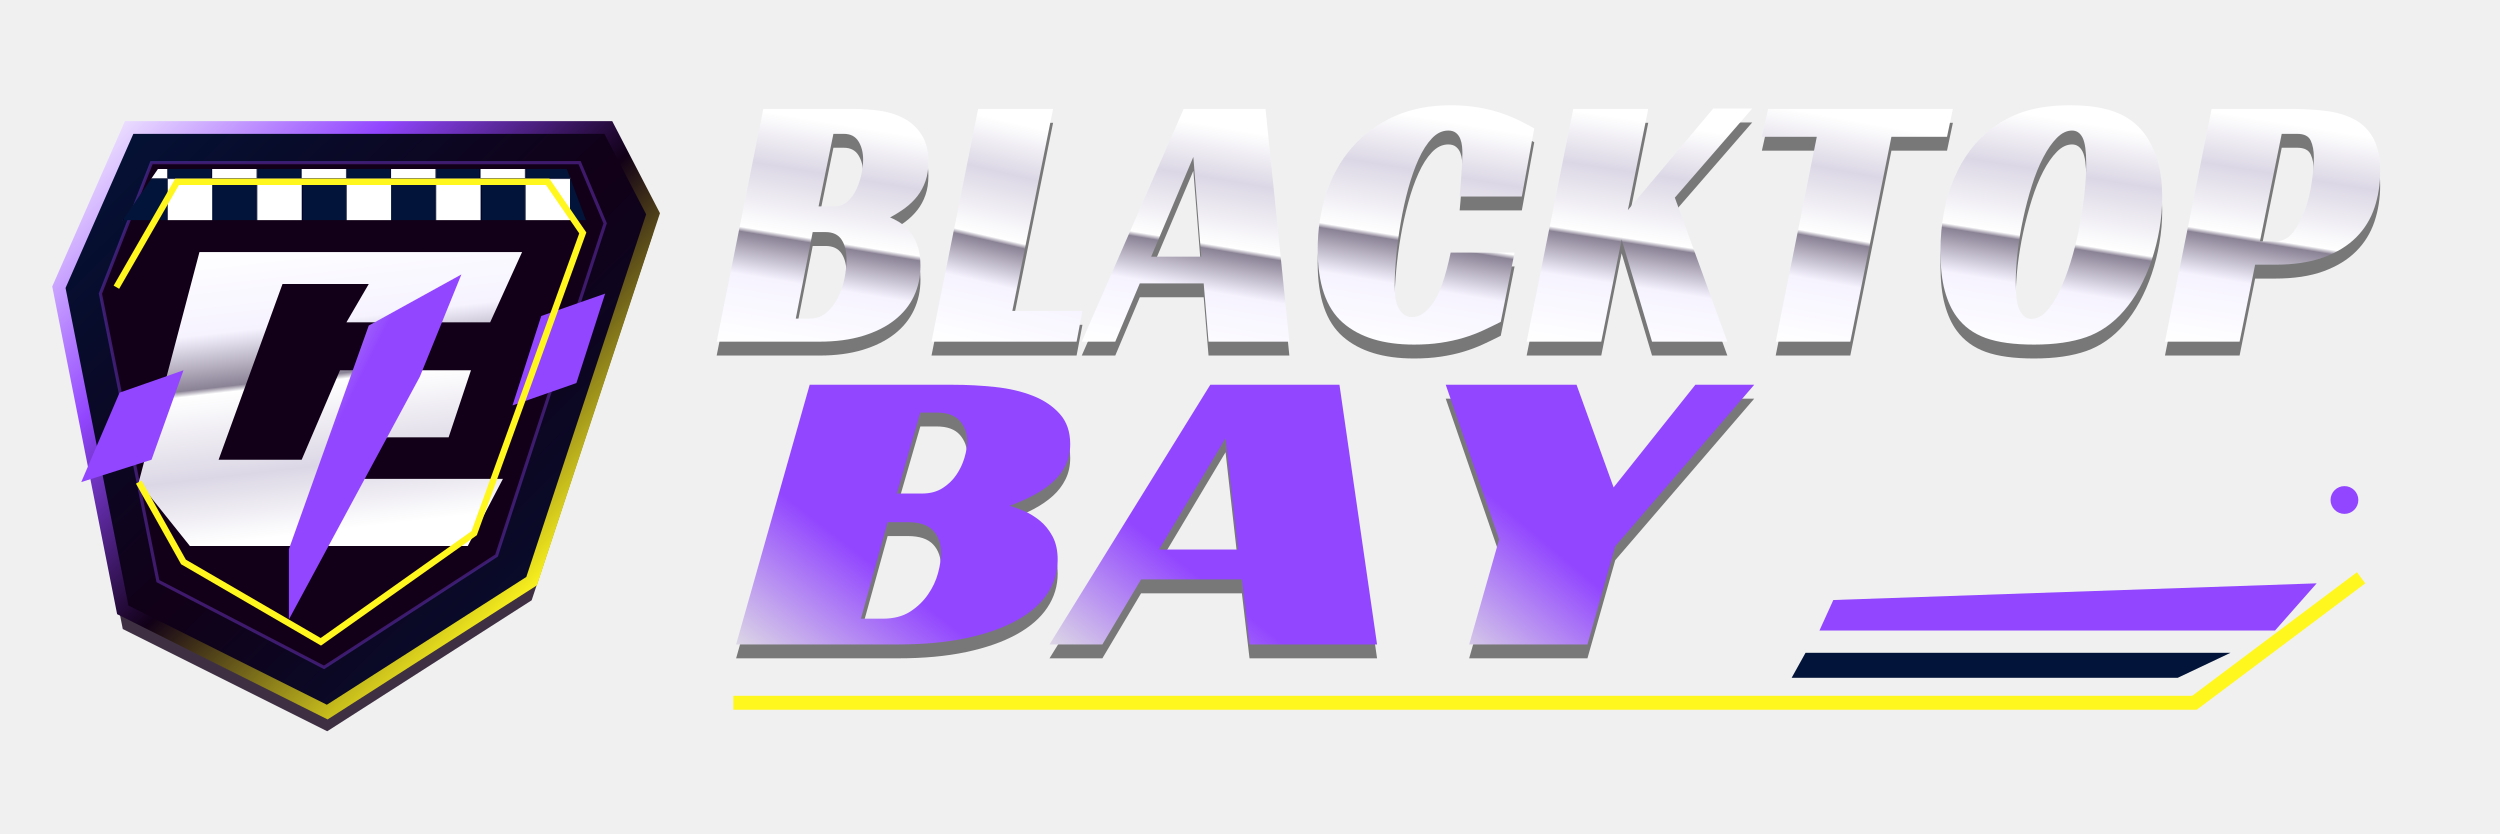
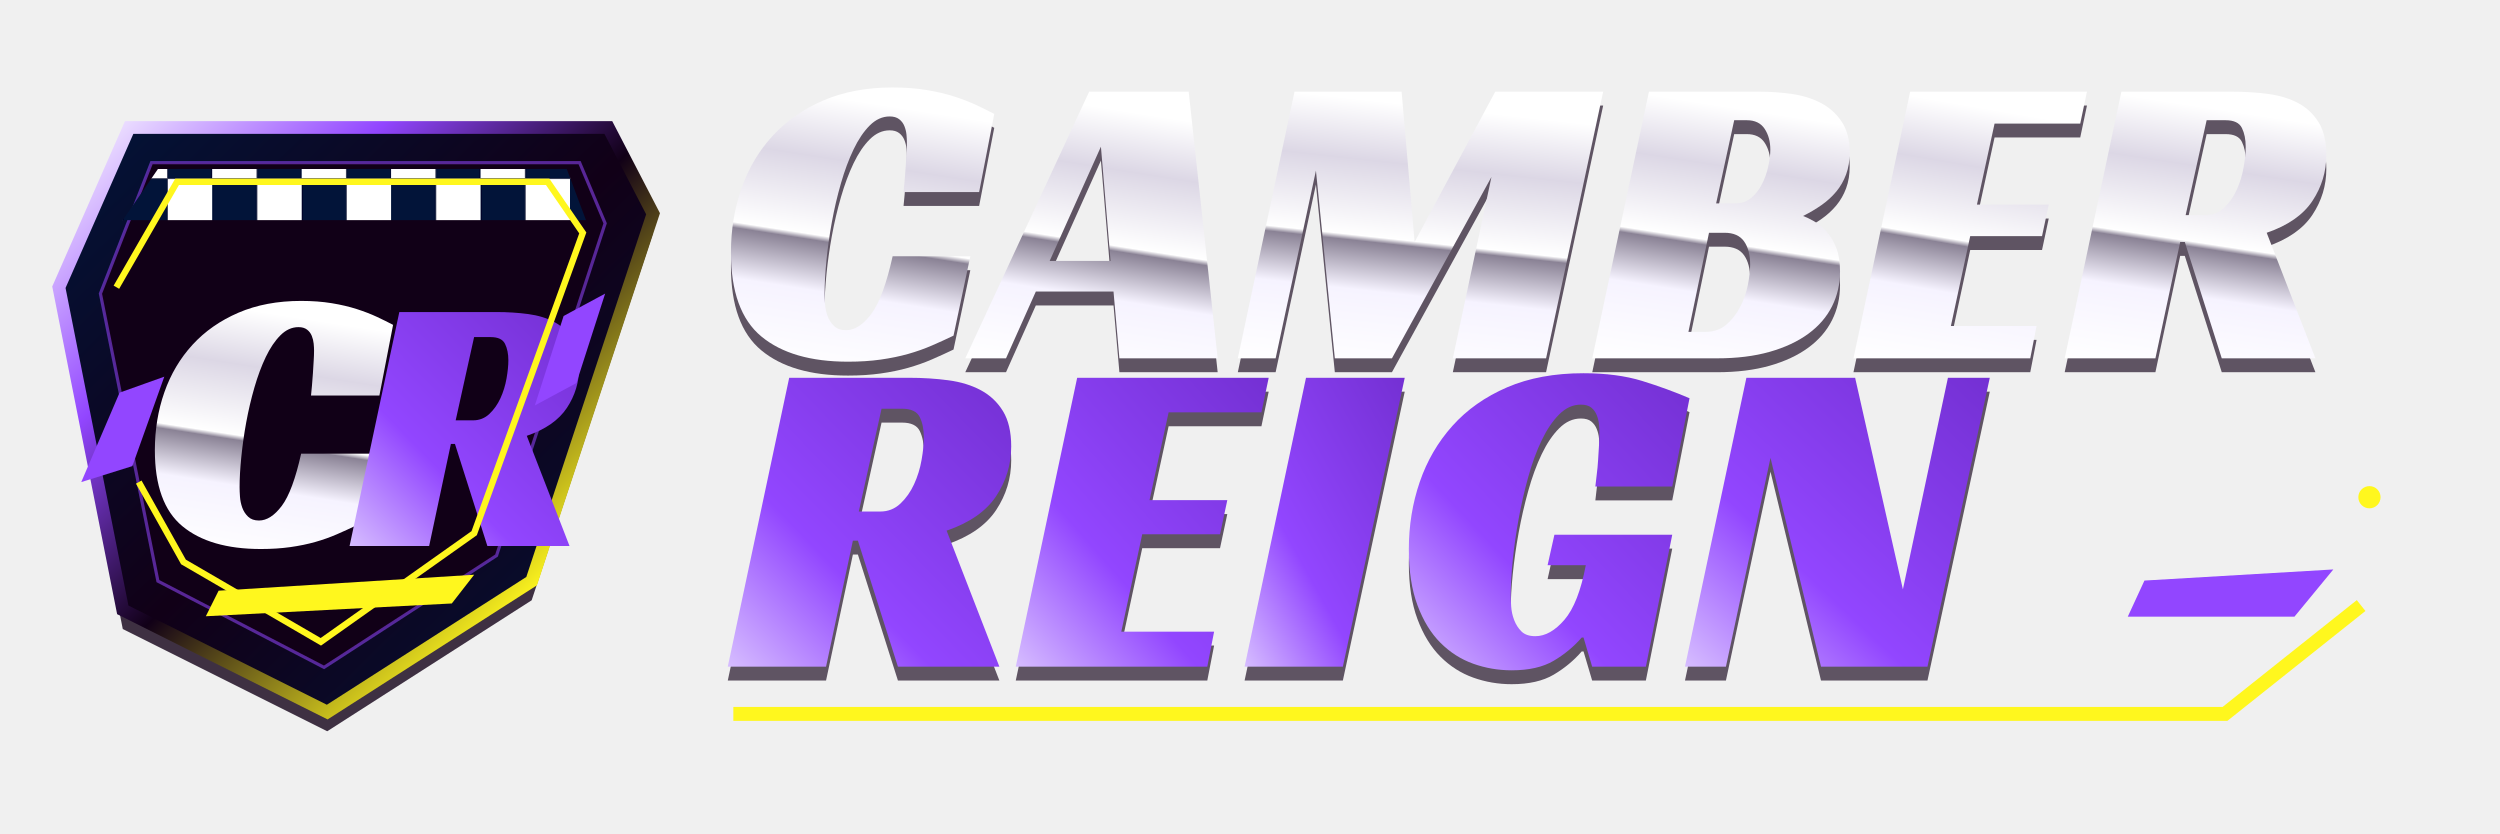
- <svg xmlns="http://www.w3.org/2000/svg" viewBox="0 0 900 300" role="img" aria-label="Blacktop Bay">
+ <svg xmlns="http://www.w3.org/2000/svg" viewBox="0 0 900 300" role="img" aria-label="Camber Reign">
  <defs>
-     <linearGradient id="chrome" x1="0" y1="0" x2="0.15" y2="1" gradientUnits="objectBoundingBox">
+     <linearGradient id="chrome" x1="0" y1="0" x2="0.15" y2="1">
      <stop stop-color="#FFFFFF" />
-       <stop offset=".3" stop-color="#F6F3FF" />
+       <stop offset=".30" stop-color="#F6F3FF" />
      <stop offset=".48" stop-color="#8A8295" />
-       <stop offset=".5" stop-color="#FFFFFF" />
+       <stop offset=".50" stop-color="#FFFFFF" />
      <stop offset=".78" stop-color="#DCD7E5" />
      <stop offset="1" stop-color="#FFFFFF" />
    </linearGradient>
-     <linearGradient id="cyan" x1="0" y1="0" x2="1" y2="1">
-       <stop stop-color="#DCD7E5" />
+     <linearGradient id="violet" x1="0" y1="0" x2="1" y2="1">
+       <stop stop-color="#D6BDFF" />
      <stop offset=".36" stop-color="#9246FF" />
-       <stop offset="1" stop-color="#9246FF" />
+       <stop offset="1" stop-color="#7430D3" />
    </linearGradient>
    <linearGradient id="dark" x1="0" y1="0" x2="1" y2="1">
      <stop stop-color="#021439" />
      <stop offset=".5" stop-color="#110017" />
      <stop offset="1" stop-color="#021439" />
    </linearGradient>
    <linearGradient id="edge" x1="0" y1="0" x2="1" y2="1">
      <stop stop-color="#FFFFFF" />
      <stop offset=".27" stop-color="#9246FF" />
      <stop offset=".5" stop-color="#110017" />
      <stop offset=".8" stop-color="#FFF71E" />
      <stop offset="1" stop-color="#9246FF" />
    </linearGradient>
    <pattern id="check" width="28" height="28" patternUnits="userSpaceOnUse">
      <path d="M0 0h14v14H0zm14 14h14v14H14z" fill="#FFFFFF" />
      <path d="M14 0h14v14H14zM0 14h14v14H0z" fill="#021439" />
    </pattern>
-     <filter id="glow">
-       <feGaussianBlur stdDeviation="3" />
-     </filter>
  </defs>
  <g class="emblem" transform="translate(12 16) scale(1.15)">
-     <path d="M30 26 180 26 194 53 156 168 92 209 28 177 8 76Z" fill="#110017" opacity=".8" transform="translate(0 6)" />
-     <path class="shield" d="M30 26 180 26 194 53 156 168 92 209 28 177 8 76Z" fill="url(#dark)" stroke="url(#edge)" stroke-width="4" />
-     <path d="m37 37 134 0 8 19-34 104-54 35-52-27-18-90Z" fill="#110017" stroke="#9246FF" stroke-opacity=".36" />
+     <path d="M30 26H180l14 27-38 115-64 41-64-32L8 76Z" fill="#110017" opacity=".8" transform="translate(0 6)" />
+     <path class="shield" d="M30 26H180l14 27-38 115-64 41-64-32L8 76Z" fill="url(#dark)" stroke="url(#edge)" stroke-width="4" />
+     <path d="M37 37H171l8 19-34 104-54 35-52-27-18-90Z" fill="#110017" stroke="#9246FF" stroke-opacity=".55" />
    <path d="M39 39h128l6 16H28Z" fill="url(#check)" />
-     <path d="M52 65 153 65 143 87 98 87 105 75 78 75 58 130 84 130 96 102 137 102 130 123 106 123 102 136 147 136 136 157 49 157 33 137Z" fill="url(#chrome)" />
-     <path class="apex" d="m105 88 29-16-13 32-41 76 0-22 25-70Z" fill="url(#cyan)" />
-     <path d="m27 109 20-7-10 28-22 7Zm132-24 20-7-9 28-20 7Z" fill="#9246FF" />
+     <g class="monogram-c" fill="url(#chrome)" transform="translate(34,157) scale(0.1189358,-0.1189358)">
+       <path transform="translate(0,0)" d="M564 54Q539 42 512.5 30.5Q486 19 456.0 10.5Q426 2 390.5 -3.0Q355 -8 313 -8Q179 -8 106.5 52.0Q34 112 34 252Q34 333 59.0 404.5Q84 476 133.0 529.5Q182 583 254.0 614.0Q326 645 419 645Q463 645 499.5 639.0Q536 633 565.5 623.5Q595 614 618.5 603.0Q642 592 661 582L625 396H445Q446 406 447.5 422.0Q449 438 450.0 454.5Q451 471 452.0 487.0Q453 503 453 514Q453 522 452.0 532.5Q451 543 447.0 553.0Q443 563 434.5 569.5Q426 576 412 576Q386 576 364.5 554.5Q343 533 326.0 497.5Q309 462 296.0 417.0Q283 372 274.5 325.5Q266 279 261.5 234.0Q257 189 257 155Q257 145 258.0 130.0Q259 115 264.0 101.0Q269 87 279.5 77.0Q290 67 308 67Q339 67 368.0 105.5Q397 144 419 243H604Z" />
+     </g>
+     <g class="monogram-r" fill="url(#violet)" transform="translate(99,157) scale(0.1153239,-0.1153239)">
+       <path transform="translate(0,0)" d="M623 484Q623 425 590.0 375.0Q557 325 481 299L597 0H374L286 277H275L216 0H0L135 635H398Q444 635 485.0 629.5Q526 624 556.5 607.5Q587 591 605.0 561.5Q623 532 623 484ZM335 341Q361 341 379.5 358.5Q398 376 409.5 401.0Q421 426 426.0 454.5Q431 483 431 504Q431 530 422.0 548.5Q413 567 383 567H338L288 341Z" />
+     </g>
+     <path class="apex" d="m58 171 80-5-7 9-77 4Z" fill="#FFF71E" />
+     <path d="m27 109 14-5-10 28-16 5Zm139-24 13-7-9 28-13 7Z" fill="#9246FF" />
    <path class="road-trace" d="M26 76 45 43h116l11 16-34 94-48 34-43-25-14-25" fill="none" stroke="#FFF71E" stroke-width="2" />
  </g>
-   <g transform="translate(0 5)" opacity=".5">
-     <g class="" fill="black" transform="translate(258,123) scale(0.124348,-0.1319444)">
-       <path transform="translate(0,0)" d="M613 490Q613 461 604.5 438.0Q596 415 581.0 397.0Q566 379 546.0 365.0Q526 351 502 339Q513 335 528.0 326.5Q543 318 557.0 303.0Q571 288 580.5 264.5Q590 241 590 207Q590 162 571.0 124.0Q552 86 514.5 58.5Q477 31 422.5 15.5Q368 0 297 0H0L135 635H398Q437 635 475.5 629.5Q514 624 544.5 608.0Q575 592 594.0 563.5Q613 535 613 490ZM341 369Q363 369 378.5 382.0Q394 395 404.0 414.5Q414 434 419.0 456.5Q424 479 424 497Q424 526 410.5 546.5Q397 567 368 567H338L295 369ZM269 63Q299 63 319.0 80.0Q339 97 352.0 122.0Q365 147 370.5 174.5Q376 202 376 223Q376 258 361.5 278.5Q347 299 315 299H278L229 63Z" />
-       <path transform="translate(622,0)" d="M135 635H352L234 84H437L420 0H0Z" />
-       <path transform="translate(1104,0)" d="M554 0H320L306 159H121L50 0H-47L248 635H485ZM154 232H299L276 504Z" />
-       <path transform="translate(1706,0)" d="M564 54Q539 42 512.5 30.5Q486 19 456.0 10.5Q426 2 390.5 -3.0Q355 -8 313 -8Q179 -8 106.5 52.0Q34 112 34 252Q34 333 59.0 404.5Q84 476 133.0 529.5Q182 583 254.0 614.0Q326 645 419 645Q463 645 499.5 639.0Q536 633 565.5 623.5Q595 614 618.5 603.0Q642 592 661 582L625 396H445Q446 406 447.5 422.0Q449 438 450.0 454.5Q451 471 452.0 487.0Q453 503 453 514Q453 522 452.0 532.5Q451 543 447.0 553.0Q443 563 434.5 569.5Q426 576 412 576Q386 576 364.5 554.5Q343 533 326.0 497.5Q309 462 296.0 417.0Q283 372 274.5 325.5Q266 279 261.5 234.0Q257 189 257 155Q257 145 258.0 130.0Q259 115 264.0 101.0Q269 87 279.5 77.0Q290 67 308 67Q339 67 368.0 105.5Q397 144 419 243H604Z" />
-       <path transform="translate(2345,0)" d="M293 359 540 636H653L429 393L581 0H363L275 279L216 0H0L135 635H352Z" />
-       <path transform="translate(2953,0)" d="M609 559H448L329 0H113L232 559H73L91 635H626Z" />
-       <path transform="translate(3508,0)" d="M411 645Q497 645 550.5 623.0Q604 601 635 555Q655 524 666.0 485.0Q677 446 677 395Q677 351 669.0 307.0Q661 263 646.5 222.5Q632 182 611.5 146.5Q591 111 566 84Q519 33 457.5 12.5Q396 -8 306 -8Q219 -8 166.0 10.0Q113 28 82 68Q60 96 47.5 139.0Q35 182 35 247Q35 358 74.5 445.5Q114 533 187 584Q231 615 285.0 630.0Q339 645 411 645ZM298 62Q321 62 341.5 82.5Q362 103 379.5 137.5Q397 172 411.5 216.0Q426 260 436.0 307.0Q446 354 451.5 400.5Q457 447 457 485Q457 537 446.5 556.5Q436 576 416 576Q393 576 372.0 556.0Q351 536 332.5 502.5Q314 469 299.5 425.5Q285 382 274.5 336.0Q264 290 258.5 245.0Q253 200 253 162Q253 105 265.5 83.5Q278 62 298 62Z" />
-       <path transform="translate(4193,0)" d="M321 274Q351 274 371.5 299.0Q392 324 405.5 360.0Q419 396 425.0 435.0Q431 474 431 503Q431 530 422.0 548.5Q413 567 383 567H338L275 274ZM261 210 216 0H0L135 635H366Q423 635 470.0 629.0Q517 623 551.0 605.0Q585 587 604.0 553.5Q623 520 623 464Q623 412 606.5 365.5Q590 319 553.5 284.5Q517 250 459.0 230.0Q401 210 318 210Z" />
+   <g transform="translate(0 5)" opacity=".65">
+     <g class="" fill="#110017" transform="translate(258,129) scale(0.1511811,-0.1511811)">
+       <path transform="translate(0,0)" d="M564 54Q539 42 512.5 30.5Q486 19 456.0 10.5Q426 2 390.5 -3.0Q355 -8 313 -8Q179 -8 106.5 52.0Q34 112 34 252Q34 333 59.0 404.5Q84 476 133.0 529.5Q182 583 254.0 614.0Q326 645 419 645Q463 645 499.5 639.0Q536 633 565.5 623.5Q595 614 618.5 603.0Q642 592 661 582L625 396H445Q446 406 447.5 422.0Q449 438 450.0 454.5Q451 471 452.0 487.0Q453 503 453 514Q453 522 452.0 532.5Q451 543 447.0 553.0Q443 563 434.5 569.5Q426 576 412 576Q386 576 364.5 554.5Q343 533 326.0 497.5Q309 462 296.0 417.0Q283 372 274.5 325.5Q266 279 261.5 234.0Q257 189 257 155Q257 145 258.0 130.0Q259 115 264.0 101.0Q269 87 279.5 77.0Q290 67 308 67Q339 67 368.0 105.5Q397 144 419 243H604Z" />
+       <path transform="translate(639,0)" d="M554 0H320L306 159H121L50 0H-47L248 635H485ZM154 232H299L276 504Z" />
+       <path transform="translate(1241,0)" d="M734 0H512L604 432L367 0H231L186 447L90 0H0L135 635H390L421 277L613 635H870Z" />
+       <path transform="translate(2085,0)" d="M613 490Q613 461 604.5 438.0Q596 415 581.0 397.0Q566 379 546.0 365.0Q526 351 502 339Q513 335 528.0 326.5Q543 318 557.0 303.0Q571 288 580.5 264.5Q590 241 590 207Q590 162 571.0 124.0Q552 86 514.5 58.5Q477 31 422.5 15.5Q368 0 297 0H0L135 635H398Q437 635 475.5 629.5Q514 624 544.5 608.0Q575 592 594.0 563.5Q613 535 613 490ZM341 369Q363 369 378.5 382.0Q394 395 404.0 414.5Q414 434 419.0 456.5Q424 479 424 497Q424 526 410.5 546.5Q397 567 368 567H338L295 369ZM269 63Q299 63 319.0 80.0Q339 97 352.0 122.0Q365 147 370.5 174.5Q376 202 376 223Q376 258 361.5 278.5Q347 299 315 299H278L229 63Z" />
+       <path transform="translate(2707,0)" d="M135 635H556L540 559H336L294 366H465L449 291H278L232 77H436L421 0H0Z" />
+       <path transform="translate(3210,0)" d="M623 484Q623 425 590.0 375.0Q557 325 481 299L597 0H374L286 277H275L216 0H0L135 635H398Q444 635 485.0 629.5Q526 624 556.5 607.5Q587 591 605.0 561.5Q623 532 623 484ZM335 341Q361 341 379.5 358.5Q398 376 409.5 401.0Q421 426 426.0 454.5Q431 483 431 504Q431 530 422.0 548.5Q413 567 383 567H338L288 341Z" />
    </g>
-     <g class="" fill="black" transform="translate(265,232) scale(0.1962096,-0.1472222)">
-       <path transform="translate(0,0)" d="M613 490Q613 461 604.5 438.0Q596 415 581.0 397.0Q566 379 546.0 365.0Q526 351 502 339Q513 335 528.0 326.5Q543 318 557.0 303.0Q571 288 580.5 264.5Q590 241 590 207Q590 162 571.0 124.0Q552 86 514.5 58.5Q477 31 422.5 15.5Q368 0 297 0H0L135 635H398Q437 635 475.5 629.5Q514 624 544.5 608.0Q575 592 594.0 563.5Q613 535 613 490ZM341 369Q363 369 378.5 382.0Q394 395 404.0 414.5Q414 434 419.0 456.5Q424 479 424 497Q424 526 410.5 546.5Q397 567 368 567H338L295 369ZM269 63Q299 63 319.0 80.0Q339 97 352.0 122.0Q365 147 370.5 174.5Q376 202 376 223Q376 258 361.5 278.5Q347 299 315 299H278L229 63Z" />
-       <path transform="translate(622,0)" d="M554 0H320L306 159H121L50 0H-47L248 635H485ZM154 232H299L276 504Z" />
-       <path transform="translate(1224,0)" d="M389 240 338 0H121L176 257L78 635H318L386 384L536 635H644Z" />
+     <g class="" fill="#110017" transform="translate(262,240) scale(0.1637795,-0.1637795)">
+       <path transform="translate(0,0)" d="M623 484Q623 425 590.0 375.0Q557 325 481 299L597 0H374L286 277H275L216 0H0L135 635H398Q444 635 485.0 629.5Q526 624 556.5 607.5Q587 591 605.0 561.5Q623 532 623 484ZM335 341Q361 341 379.5 358.5Q398 376 409.5 401.0Q421 426 426.0 454.5Q431 483 431 504Q431 530 422.0 548.5Q413 567 383 567H338L288 341Z" />
+       <path transform="translate(633,0)" d="M135 635H556L540 559H336L294 366H465L449 291H278L232 77H436L421 0H0Z" />
+       <path transform="translate(1136,0)" d="M216 0H0L135 635H352Z" />
+       <path transform="translate(1462,0)" d="M355 290H614L556 0H438L419 64H415Q389 34 353.5 13.0Q318 -8 261 -8Q217 -8 176.5 6.5Q136 21 104.5 52.5Q73 84 54.0 135.0Q35 186 35 258Q35 336 59.0 406.0Q83 476 131.0 529.5Q179 583 251.0 614.0Q323 645 419 645Q493 645 548.0 628.0Q603 611 652 590L614 396H445Q446 407 448.0 422.0Q450 437 451.0 453.5Q452 470 453.0 486.0Q454 502 454 514Q454 522 453.0 532.5Q452 543 448.0 553.0Q444 563 436.0 569.5Q428 576 413 576Q387 576 365.5 554.5Q344 533 327.0 497.5Q310 462 297.5 417.0Q285 372 276.5 325.5Q268 279 263.5 234.5Q259 190 259 157Q259 147 260.0 132.0Q261 117 266.5 102.5Q272 88 282.5 77.5Q293 67 313 67Q346 67 377.0 103.0Q408 139 424 223H340Z" />
+       <path transform="translate(2104,0)" d="M533 0H299L188 459L90 0H0L135 635H374L479 170L578 635H670Z" />
    </g>
  </g>
-   <g class="topword" fill="url(#chrome)" transform="translate(258,123) scale(0.124348,-0.1319444)">
-     <path transform="translate(0,0)" d="M613 490Q613 461 604.5 438.0Q596 415 581.0 397.0Q566 379 546.0 365.0Q526 351 502 339Q513 335 528.0 326.5Q543 318 557.0 303.0Q571 288 580.5 264.5Q590 241 590 207Q590 162 571.0 124.0Q552 86 514.5 58.5Q477 31 422.5 15.5Q368 0 297 0H0L135 635H398Q437 635 475.5 629.5Q514 624 544.5 608.0Q575 592 594.0 563.5Q613 535 613 490ZM341 369Q363 369 378.5 382.0Q394 395 404.0 414.5Q414 434 419.0 456.5Q424 479 424 497Q424 526 410.5 546.5Q397 567 368 567H338L295 369ZM269 63Q299 63 319.0 80.0Q339 97 352.0 122.0Q365 147 370.5 174.5Q376 202 376 223Q376 258 361.5 278.5Q347 299 315 299H278L229 63Z" />
-     <path transform="translate(622,0)" d="M135 635H352L234 84H437L420 0H0Z" />
-     <path transform="translate(1104,0)" d="M554 0H320L306 159H121L50 0H-47L248 635H485ZM154 232H299L276 504Z" />
-     <path transform="translate(1706,0)" d="M564 54Q539 42 512.5 30.5Q486 19 456.0 10.5Q426 2 390.5 -3.0Q355 -8 313 -8Q179 -8 106.5 52.0Q34 112 34 252Q34 333 59.0 404.5Q84 476 133.0 529.5Q182 583 254.0 614.0Q326 645 419 645Q463 645 499.5 639.0Q536 633 565.5 623.5Q595 614 618.5 603.0Q642 592 661 582L625 396H445Q446 406 447.5 422.0Q449 438 450.0 454.5Q451 471 452.0 487.0Q453 503 453 514Q453 522 452.0 532.5Q451 543 447.0 553.0Q443 563 434.5 569.5Q426 576 412 576Q386 576 364.5 554.5Q343 533 326.0 497.5Q309 462 296.0 417.0Q283 372 274.5 325.5Q266 279 261.5 234.0Q257 189 257 155Q257 145 258.0 130.0Q259 115 264.0 101.0Q269 87 279.5 77.0Q290 67 308 67Q339 67 368.0 105.5Q397 144 419 243H604Z" />
-     <path transform="translate(2345,0)" d="M293 359 540 636H653L429 393L581 0H363L275 279L216 0H0L135 635H352Z" />
-     <path transform="translate(2953,0)" d="M609 559H448L329 0H113L232 559H73L91 635H626Z" />
-     <path transform="translate(3508,0)" d="M411 645Q497 645 550.5 623.0Q604 601 635 555Q655 524 666.0 485.0Q677 446 677 395Q677 351 669.0 307.0Q661 263 646.5 222.5Q632 182 611.5 146.5Q591 111 566 84Q519 33 457.5 12.5Q396 -8 306 -8Q219 -8 166.0 10.0Q113 28 82 68Q60 96 47.5 139.0Q35 182 35 247Q35 358 74.5 445.5Q114 533 187 584Q231 615 285.0 630.0Q339 645 411 645ZM298 62Q321 62 341.5 82.5Q362 103 379.5 137.5Q397 172 411.5 216.0Q426 260 436.0 307.0Q446 354 451.5 400.5Q457 447 457 485Q457 537 446.5 556.5Q436 576 416 576Q393 576 372.0 556.0Q351 536 332.5 502.5Q314 469 299.5 425.5Q285 382 274.5 336.0Q264 290 258.5 245.0Q253 200 253 162Q253 105 265.5 83.5Q278 62 298 62Z" />
-     <path transform="translate(4193,0)" d="M321 274Q351 274 371.5 299.0Q392 324 405.5 360.0Q419 396 425.0 435.0Q431 474 431 503Q431 530 422.0 548.5Q413 567 383 567H338L275 274ZM261 210 216 0H0L135 635H366Q423 635 470.0 629.0Q517 623 551.0 605.0Q585 587 604.0 553.5Q623 520 623 464Q623 412 606.5 365.5Q590 319 553.5 284.5Q517 250 459.0 230.0Q401 210 318 210Z" />
+   <g class="camberword" fill="url(#chrome)" transform="translate(258,129) scale(0.1511811,-0.1511811)">
+     <path transform="translate(0,0)" d="M564 54Q539 42 512.5 30.5Q486 19 456.0 10.5Q426 2 390.5 -3.0Q355 -8 313 -8Q179 -8 106.5 52.0Q34 112 34 252Q34 333 59.0 404.5Q84 476 133.0 529.5Q182 583 254.0 614.0Q326 645 419 645Q463 645 499.5 639.0Q536 633 565.5 623.5Q595 614 618.5 603.0Q642 592 661 582L625 396H445Q446 406 447.5 422.0Q449 438 450.0 454.5Q451 471 452.0 487.0Q453 503 453 514Q453 522 452.0 532.5Q451 543 447.0 553.0Q443 563 434.5 569.5Q426 576 412 576Q386 576 364.5 554.5Q343 533 326.0 497.5Q309 462 296.0 417.0Q283 372 274.5 325.5Q266 279 261.5 234.0Q257 189 257 155Q257 145 258.0 130.0Q259 115 264.0 101.0Q269 87 279.5 77.0Q290 67 308 67Q339 67 368.0 105.5Q397 144 419 243H604Z" />
+     <path transform="translate(639,0)" d="M554 0H320L306 159H121L50 0H-47L248 635H485ZM154 232H299L276 504Z" />
+     <path transform="translate(1241,0)" d="M734 0H512L604 432L367 0H231L186 447L90 0H0L135 635H390L421 277L613 635H870Z" />
+     <path transform="translate(2085,0)" d="M613 490Q613 461 604.5 438.0Q596 415 581.0 397.0Q566 379 546.0 365.0Q526 351 502 339Q513 335 528.0 326.5Q543 318 557.0 303.0Q571 288 580.5 264.5Q590 241 590 207Q590 162 571.0 124.0Q552 86 514.5 58.5Q477 31 422.5 15.5Q368 0 297 0H0L135 635H398Q437 635 475.5 629.5Q514 624 544.5 608.0Q575 592 594.0 563.5Q613 535 613 490ZM341 369Q363 369 378.5 382.0Q394 395 404.0 414.5Q414 434 419.0 456.5Q424 479 424 497Q424 526 410.5 546.5Q397 567 368 567H338L295 369ZM269 63Q299 63 319.0 80.0Q339 97 352.0 122.0Q365 147 370.5 174.5Q376 202 376 223Q376 258 361.5 278.5Q347 299 315 299H278L229 63Z" />
+     <path transform="translate(2707,0)" d="M135 635H556L540 559H336L294 366H465L449 291H278L232 77H436L421 0H0Z" />
+     <path transform="translate(3210,0)" d="M623 484Q623 425 590.0 375.0Q557 325 481 299L597 0H374L286 277H275L216 0H0L135 635H398Q444 635 485.0 629.5Q526 624 556.5 607.5Q587 591 605.0 561.5Q623 532 623 484ZM335 341Q361 341 379.5 358.5Q398 376 409.5 401.0Q421 426 426.0 454.5Q431 483 431 504Q431 530 422.0 548.5Q413 567 383 567H338L288 341Z" />
  </g>
-   <g class="bayword" fill="url(#cyan)" transform="translate(265,232) scale(0.1962096,-0.1472222)">
-     <path transform="translate(0,0)" d="M613 490Q613 461 604.5 438.0Q596 415 581.0 397.0Q566 379 546.0 365.0Q526 351 502 339Q513 335 528.0 326.5Q543 318 557.0 303.0Q571 288 580.5 264.5Q590 241 590 207Q590 162 571.0 124.0Q552 86 514.5 58.5Q477 31 422.5 15.5Q368 0 297 0H0L135 635H398Q437 635 475.5 629.5Q514 624 544.5 608.0Q575 592 594.0 563.5Q613 535 613 490ZM341 369Q363 369 378.5 382.0Q394 395 404.0 414.5Q414 434 419.0 456.5Q424 479 424 497Q424 526 410.5 546.5Q397 567 368 567H338L295 369ZM269 63Q299 63 319.0 80.0Q339 97 352.0 122.0Q365 147 370.5 174.5Q376 202 376 223Q376 258 361.5 278.5Q347 299 315 299H278L229 63Z" />
-     <path transform="translate(622,0)" d="M554 0H320L306 159H121L50 0H-47L248 635H485ZM154 232H299L276 504Z" />
-     <path transform="translate(1224,0)" d="M389 240 338 0H121L176 257L78 635H318L386 384L536 635H644Z" />
+   <g class="reignword" fill="url(#violet)" transform="translate(262,240) scale(0.1637795,-0.1637795)">
+     <path transform="translate(0,0)" d="M623 484Q623 425 590.0 375.0Q557 325 481 299L597 0H374L286 277H275L216 0H0L135 635H398Q444 635 485.0 629.5Q526 624 556.5 607.5Q587 591 605.0 561.5Q623 532 623 484ZM335 341Q361 341 379.5 358.5Q398 376 409.5 401.0Q421 426 426.0 454.5Q431 483 431 504Q431 530 422.0 548.5Q413 567 383 567H338L288 341Z" />
+     <path transform="translate(633,0)" d="M135 635H556L540 559H336L294 366H465L449 291H278L232 77H436L421 0H0Z" />
+     <path transform="translate(1136,0)" d="M216 0H0L135 635H352Z" />
+     <path transform="translate(1462,0)" d="M355 290H614L556 0H438L419 64H415Q389 34 353.5 13.0Q318 -8 261 -8Q217 -8 176.5 6.5Q136 21 104.5 52.5Q73 84 54.0 135.0Q35 186 35 258Q35 336 59.0 406.0Q83 476 131.0 529.5Q179 583 251.0 614.0Q323 645 419 645Q493 645 548.0 628.0Q603 611 652 590L614 396H445Q446 407 448.0 422.0Q450 437 451.0 453.5Q452 470 453.0 486.0Q454 502 454 514Q454 522 453.0 532.5Q452 543 448.0 553.0Q444 563 436.0 569.5Q428 576 413 576Q387 576 365.5 554.5Q344 533 327.0 497.5Q310 462 297.5 417.0Q285 372 276.5 325.5Q268 279 263.5 234.5Q259 190 259 157Q259 147 260.0 132.0Q261 117 266.5 102.5Q272 88 282.5 77.5Q293 67 313 67Q346 67 377.0 103.0Q408 139 424 223H340Z" />
+     <path transform="translate(2104,0)" d="M533 0H299L188 459L90 0H0L135 635H374L479 170L578 635H670Z" />
  </g>
-   <path class="sweep" d="m264 253 526 0 60-45" fill="none" stroke="#FFF71E" stroke-width="5" />
-   <path d="m660 216 174-6-15 17-164 0Z" fill="#9246FF" />
-   <path d="m650 235 153 0-19 9H645Z" fill="#021439" />
-   <circle class="live-dot" cx="844" cy="180" r="5" fill="#9246FF" />
+   <path class="sweep" d="M264 257H801l49-39" fill="none" stroke="#FFF71E" stroke-width="5" />
+   <path d="m772 209 68-4-14 17h-60Z" fill="#9246FF" />
+   <circle class="live-dot" cx="853" cy="179" r="4" fill="#FFF71E" />
</svg>
